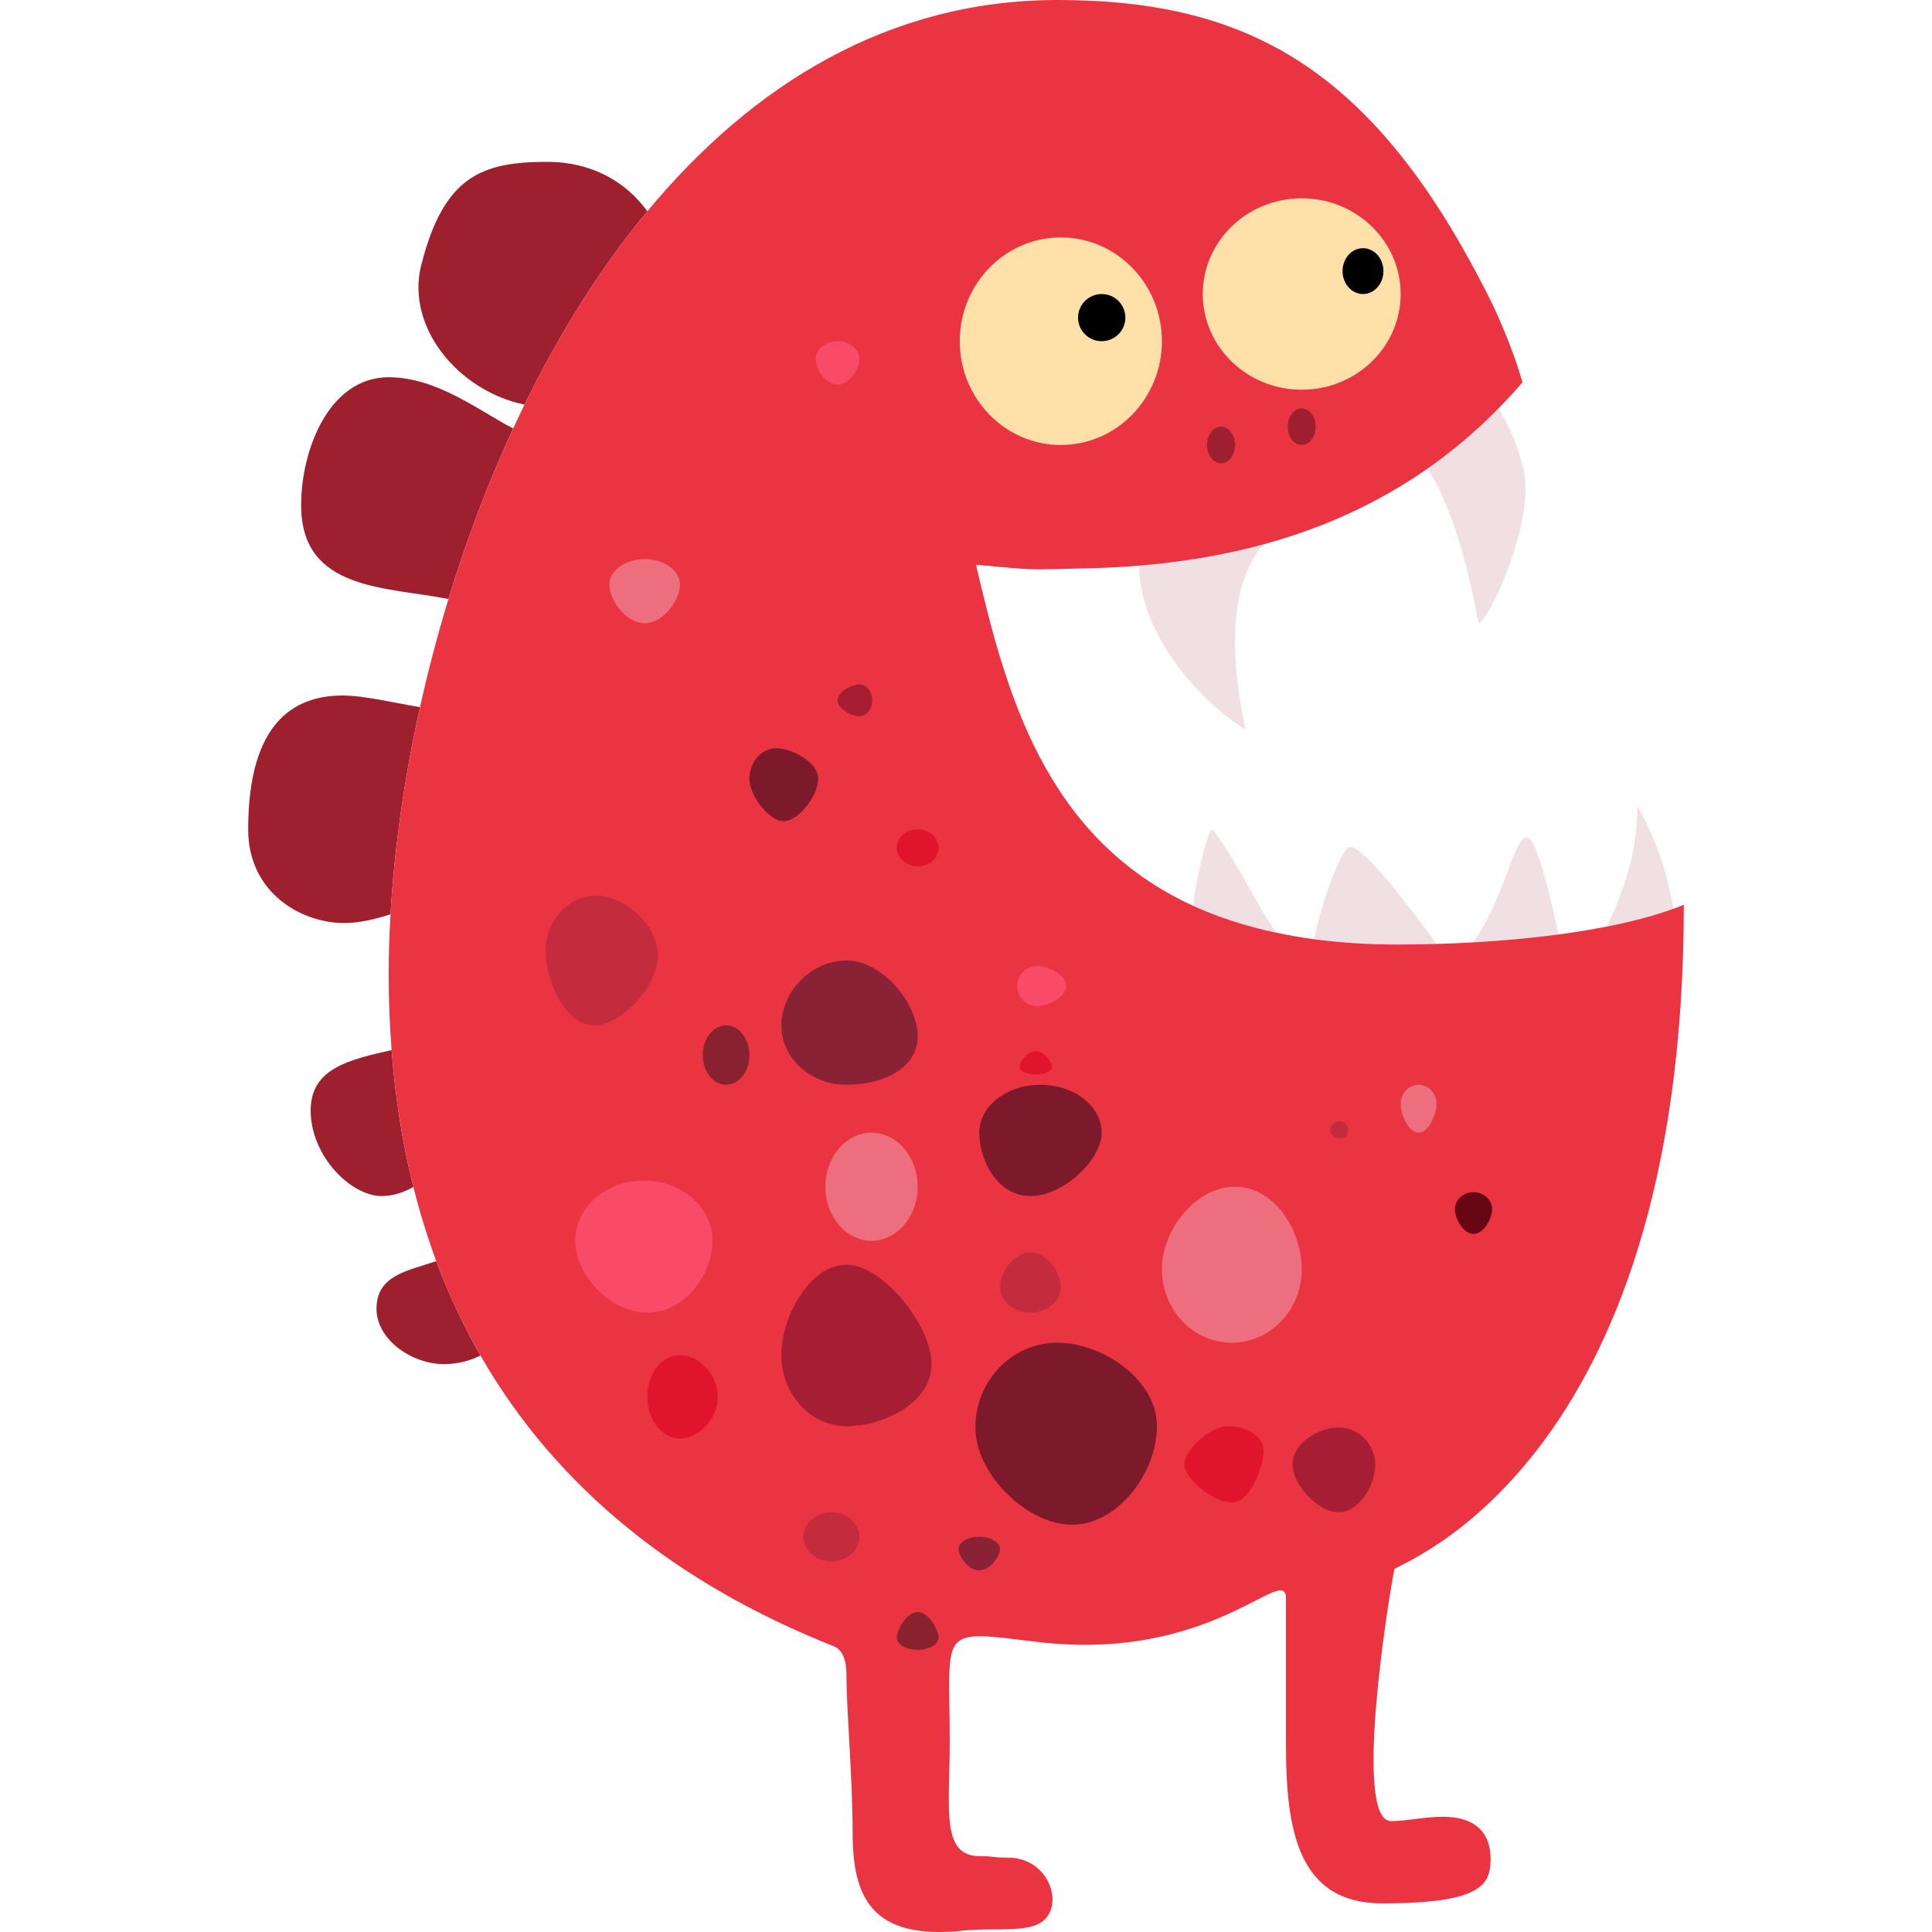
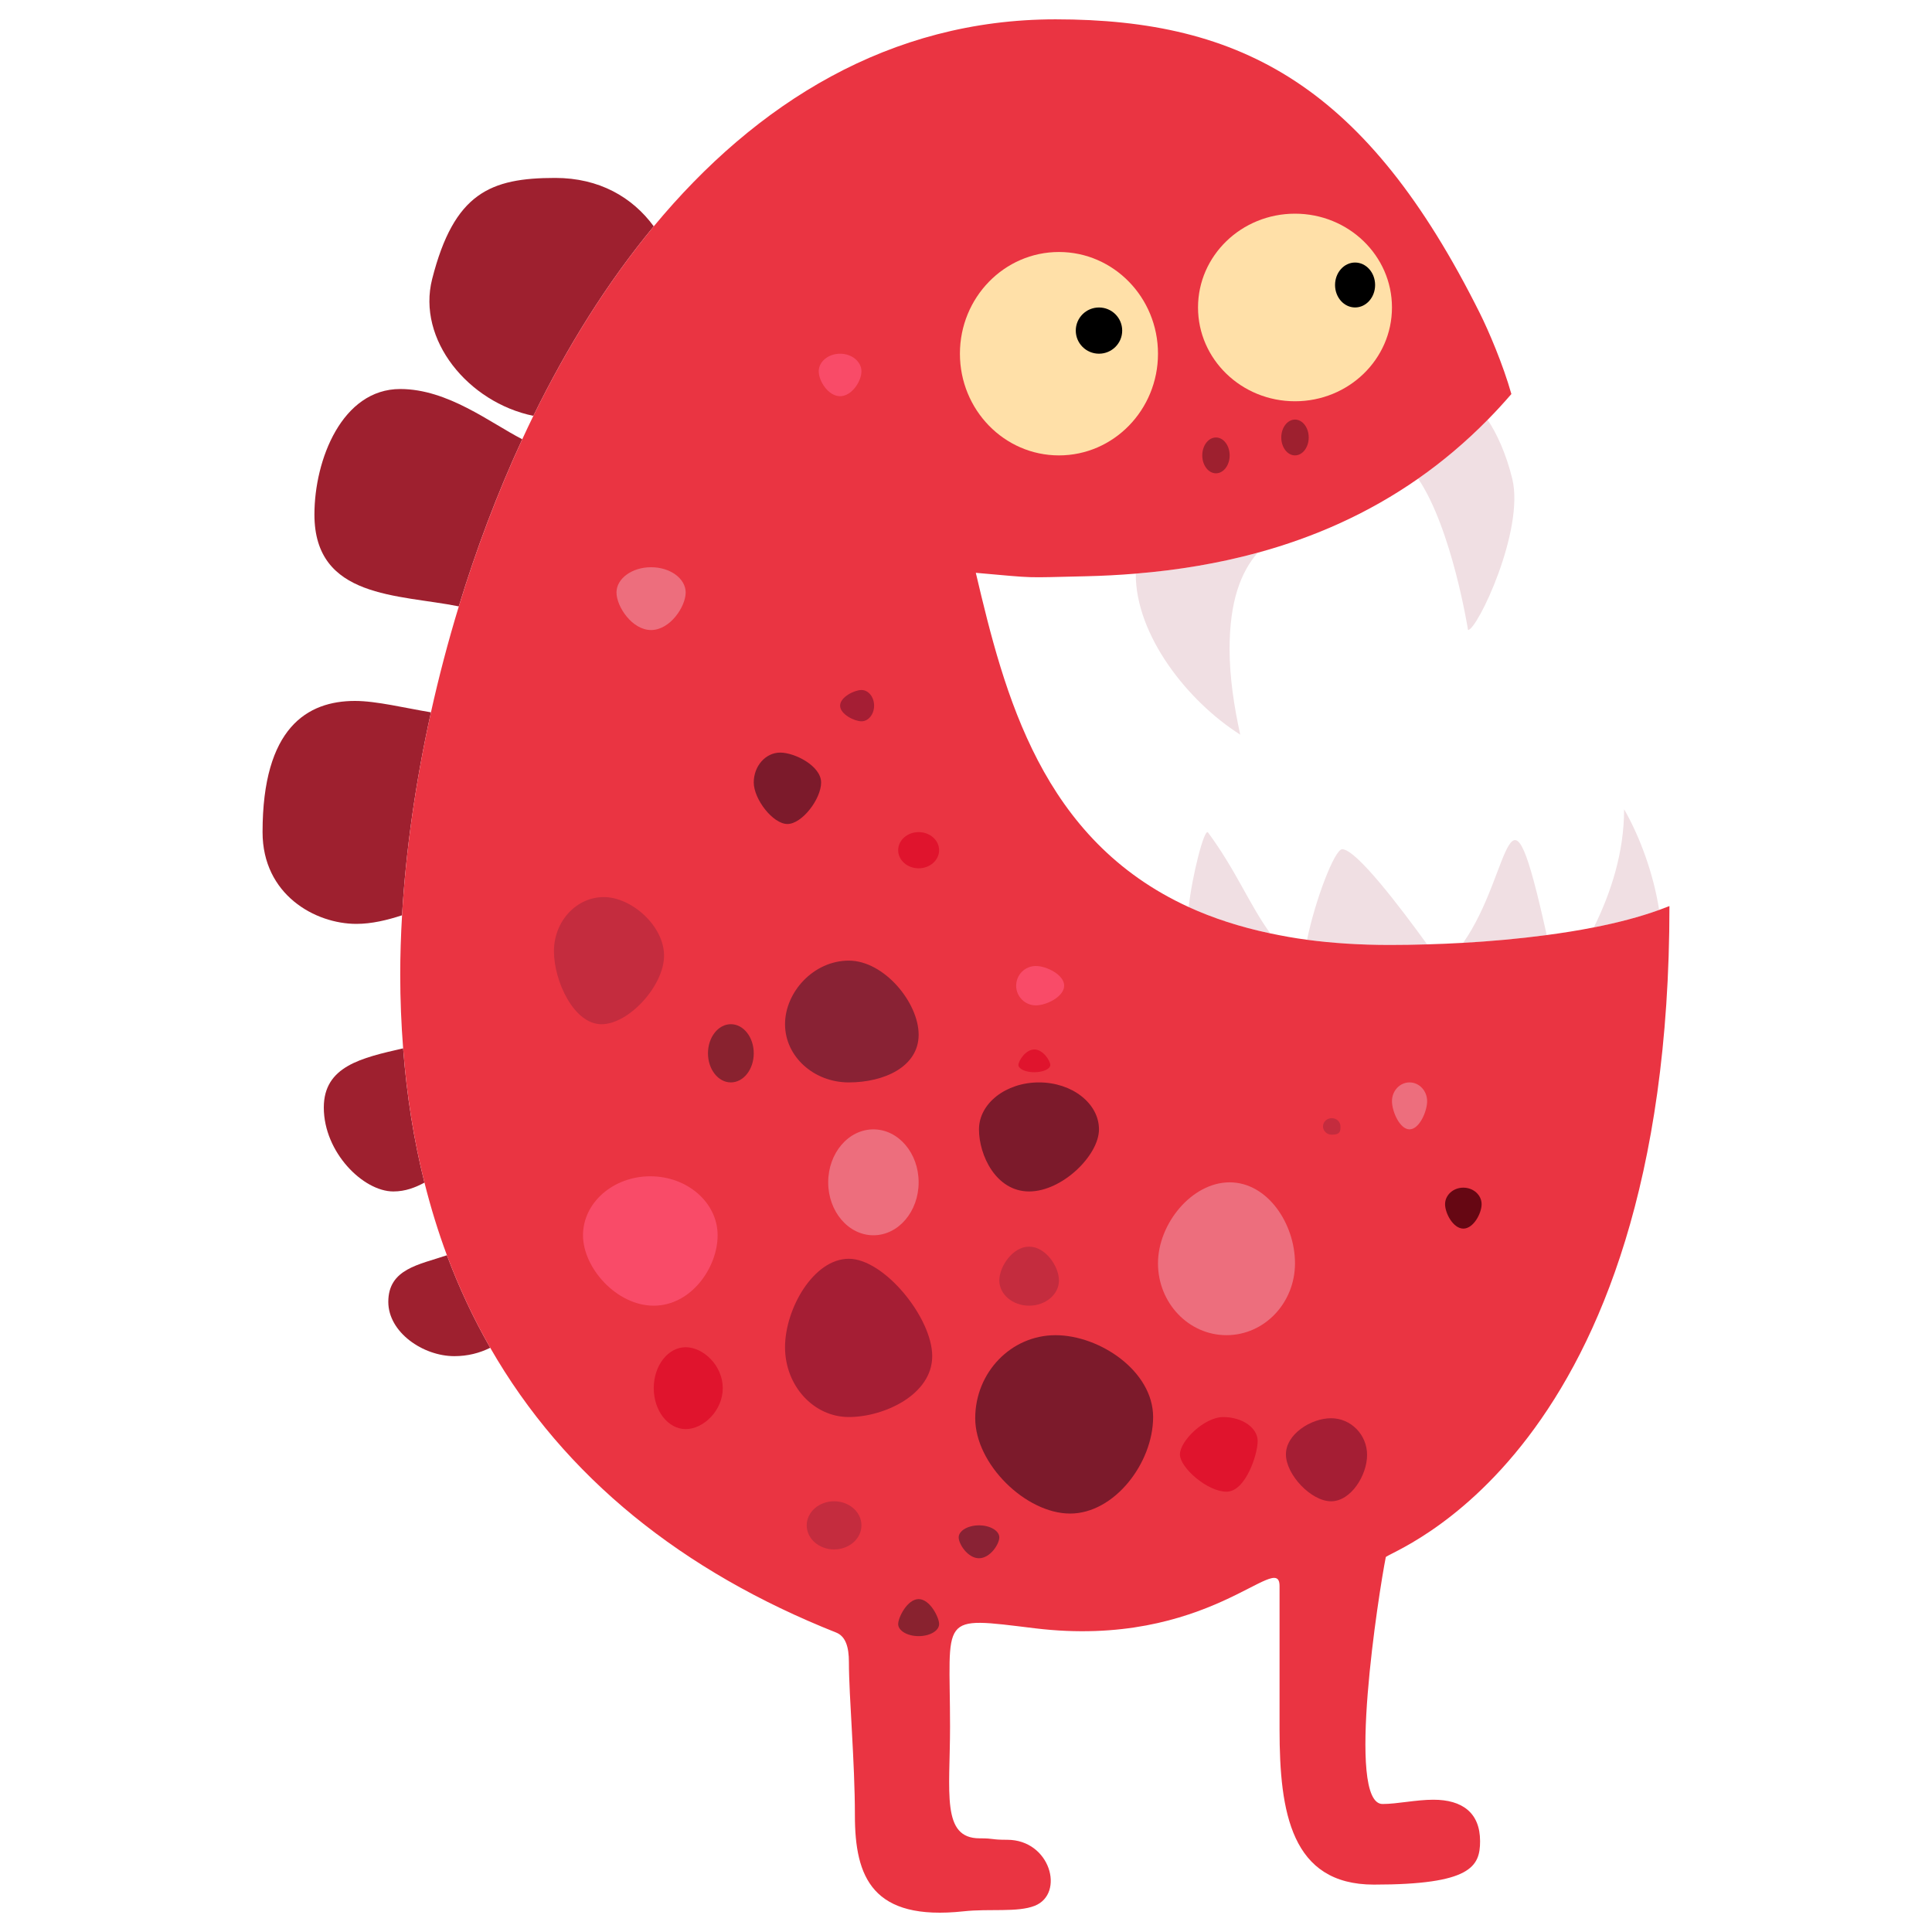
<svg xmlns="http://www.w3.org/2000/svg" version="1.1" id="Layer_1" x="0px" y="0px" width="150px" height="150px" viewBox="0 0 150 150" enable-background="new 0 0 150 150" xml:space="preserve">
  <g>
    <g>
-       <path fill="#F0DFE3" d="M114.773,48.384c0.732,0,4.492-7.909,3.504-11.977c-0.49-2.021-1.27-3.684-1.955-4.679    c-1.74,1.77-3.578,3.317-5.502,4.661C113.51,40.364,114.773,48.384,114.773,48.384z" />
-       <path fill="#F0DFE3" d="M96.725,56.671c-0.479-2.185-0.842-4.533-0.842-6.786c0-3.758,0.879-6.078,2.225-7.626    c-3.115,0.85-6.346,1.382-9.658,1.656C88.426,48.774,92.549,54.028,96.725,56.671z" />
-       <path fill="#F0DFE3" d="M94.174,64.42c-0.285-0.387-1.262,3.415-1.531,5.91c1.908,0.873,4.051,1.578,6.461,2.085    C97.422,70.088,96.4,67.437,94.174,64.42z" />
-       <path fill="#F0DFE3" d="M127.139,62.578c0,3.434-1.045,6.627-2.398,9.365c1.877-0.37,3.633-0.826,5.174-1.383    C129.469,67.712,128.424,64.828,127.139,62.578z" />
-       <path fill="#F0DFE3" d="M111.531,73.288c-2.084-2.881-5.609-7.539-6.729-7.539c-0.602,0-2.143,4.05-2.783,7.175    c2.012,0.267,4.189,0.409,6.551,0.409C109.508,73.333,110.504,73.318,111.531,73.288z" />
-       <path fill="#F0DFE3" d="M114.387,73.166c2.174-0.123,4.426-0.323,6.621-0.615C117.869,58.398,118.354,67.525,114.387,73.166z" />
+       <path fill="#F0DFE3" d="M113.978,48.916c0.717,0,4.402-7.75,3.436-11.736c-0.481-1.981-1.247-3.611-1.917-4.585    c-1.705,1.735-3.508,3.25-5.393,4.567C112.739,41.058,113.978,48.916,113.978,48.916z" />
+       <path fill="#F0DFE3" d="M96.291,57.037c-0.47-2.141-0.827-4.441-0.827-6.649c0-3.683,0.861-5.956,2.181-7.474    c-3.052,0.833-6.217,1.354-9.464,1.623C88.156,49.299,92.197,54.447,96.291,57.037z" />
+       <path fill="#F0DFE3" d="M93.79,64.631c-0.279-0.378-1.235,3.348-1.499,5.793c1.87,0.855,3.969,1.546,6.329,2.042    C96.974,70.186,95.973,67.588,93.79,64.631z" />
+       <path fill="#F0DFE3" d="M126.095,62.827c0,3.365-1.024,6.494-2.35,9.177c1.841-0.362,3.562-0.81,5.07-1.355    C128.378,67.858,127.354,65.032,126.095,62.827z" />
+       <path fill="#F0DFE3" d="M110.802,73.322c-2.043-2.822-5.498-7.388-6.595-7.388c-0.59,0-2.102,3.969-2.727,7.031    c1.971,0.263,4.104,0.402,6.419,0.402C108.816,73.367,109.795,73.352,110.802,73.322z" />
+       <path fill="#F0DFE3" d="M113.599,73.203c2.13-0.12,4.337-0.317,6.488-0.604C117.011,58.73,117.486,67.674,113.599,73.203z" />
      <g>
-         <path fill="#9E202F" d="M42.458,12.565c-5.141,0-8.017,1.194-9.751,8.008c-1.223,4.804,2.857,9.776,8.017,10.842     c2.668-5.447,5.846-10.56,9.538-15.014C48.57,14.092,45.942,12.565,42.458,12.565z" />
-         <path fill="#9E202F" d="M30.176,29.288c-4.601,0-6.797,5.587-6.797,9.945c0,6.674,6.657,6.312,11.438,7.275     c1.37-4.493,3.045-8.957,5.028-13.242C37.307,31.97,33.954,29.288,30.176,29.288z" />
-         <path fill="#9E202F" d="M24.121,86.215c0,3.549,3.125,6.646,5.509,6.646c0.967,0,1.752-0.317,2.466-0.7     c-0.838-3.336-1.404-6.882-1.691-10.635C27.122,82.279,24.121,82.93,24.121,86.215z" />
-         <path fill="#9E202F" d="M26.593,54c-3.782,0-7.324,2.12-7.324,10.393c0,4.958,4.161,7.27,7.436,7.27     c1.2,0,2.435-0.294,3.615-0.681c0.296-5.063,1.057-10.519,2.289-16.079C30.57,54.566,28.288,54,26.593,54z" />
-         <path fill="#9E202F" d="M29.232,101.611c0,2.409,2.747,4.298,5.229,4.298c1.052,0,1.995-0.241,2.844-0.666     c-1.32-2.301-2.466-4.744-3.431-7.329C31.68,98.667,29.232,98.983,29.232,101.611z" />
-         <path fill="#EA3442" d="M130.73,70.252c-0.262,0.106-0.539,0.207-0.816,0.307c-1.541,0.557-3.297,1.014-5.174,1.383     c-1.207,0.237-2.457,0.438-3.732,0.608c-2.195,0.292-4.447,0.492-6.621,0.615c-0.973,0.055-1.928,0.096-2.855,0.122     c-1.027,0.03-2.023,0.045-2.961,0.045c-2.361,0-4.539-0.142-6.551-0.409c-1.018-0.135-1.982-0.311-2.916-0.508     c-2.41-0.507-4.553-1.213-6.461-2.085C80.99,64.998,78.051,53.519,75.775,43.85c4.981,0.438,3.614,0.388,8.704,0.273     c1.336-0.03,2.658-0.1,3.971-0.208c3.313-0.273,6.543-0.806,9.658-1.656c4.52-1.232,8.793-3.131,12.713-5.869     c1.924-1.344,3.762-2.891,5.502-4.661c0.641-0.652,1.27-1.331,1.883-2.044c-0.662-2.341-1.814-5.032-2.502-6.407     C106.766,5.357,96.934,0,82.094,0c-13.125,0-23.72,6.613-31.832,16.401c-3.692,4.455-6.87,9.567-9.538,15.014     c-0.3,0.613-0.591,1.231-0.878,1.851c-1.982,4.285-3.658,8.749-5.028,13.242c-0.854,2.799-1.59,5.61-2.208,8.395     c-1.232,5.56-1.993,11.016-2.289,16.079c-0.094,1.611-0.144,3.183-0.144,4.705c0,2.002,0.083,3.944,0.229,5.84     c0.288,3.753,0.854,7.299,1.691,10.635c0.5,1.99,1.091,3.909,1.778,5.753c0.965,2.585,2.111,5.028,3.431,7.329     c5.897,10.279,15.264,17.743,27.404,22.562c0.751,0.297,1.013,1.139,1.013,2.336c0,2.732,0.475,7.889,0.475,12.146     c0,4.918,1.389,8.382,8.612,7.604c2.052-0.223,4.277,0.108,5.646-0.441c2.387-0.962,1.236-5.225-2.195-5.225     c-1.344,0-0.955-0.115-2.184-0.115c-3.046,0-2.34-3.633-2.34-8.849c0-8.913-0.999-8.728,6.719-7.792     c13.764,1.67,19.387-6.262,19.387-3.339c0,3.282,0,8.101,0,11.354c0,6.579,0.924,12.293,7.473,12.293     c7.684,0,8.412-1.433,8.412-3.442c0-2.248-1.41-3.284-3.697-3.284c-1.383,0-2.867,0.339-4.029,0.339     c-2.932,0-0.291-16.825,0.256-19.553C108.34,121.416,130.73,114.09,130.73,70.252z" />
+         <path fill="#9E202F" d="M43.109,13.814c-5.038,0-7.856,1.169-9.556,7.848c-1.199,4.708,2.799,9.581,7.857,10.625     c2.615-5.338,5.729-10.349,9.348-14.714C49.099,15.311,46.524,13.814,43.109,13.814z" />
+         <path fill="#9E202F" d="M31.073,30.203c-4.508,0-6.661,5.476-6.661,9.746c0,6.541,6.524,6.186,11.209,7.13     c1.342-4.403,2.983-8.778,4.927-12.977C38.062,32.832,34.775,30.203,31.073,30.203z" />
+         <path fill="#9E202F" d="M25.14,85.989c0,3.479,3.062,6.515,5.398,6.515c0.947,0,1.717-0.312,2.417-0.686     c-0.822-3.269-1.376-6.744-1.658-10.425C28.081,82.133,25.14,82.771,25.14,85.989z" />
+         <path fill="#9E202F" d="M27.562,54.42c-3.706,0-7.177,2.078-7.177,10.185c0,4.858,4.078,7.125,7.287,7.125     c1.176,0,2.387-0.288,3.543-0.668c0.291-4.962,1.036-10.309,2.244-15.758C31.459,54.975,29.223,54.42,27.562,54.42z" />
+         <path fill="#9E202F" d="M30.148,101.078c0,2.361,2.691,4.213,5.125,4.213c1.031,0,1.955-0.235,2.788-0.651     c-1.294-2.258-2.418-4.65-3.363-7.183C32.547,98.192,30.148,98.502,30.148,101.078z" />
+         <path fill="#EA3442" d="M129.615,70.347c-0.259,0.103-0.529,0.203-0.801,0.301c-1.509,0.545-3.229,0.994-5.07,1.355     c-1.182,0.233-2.408,0.429-3.657,0.595c-2.151,0.286-4.358,0.483-6.488,0.604c-0.952,0.054-1.89,0.094-2.796,0.119     c-1.007,0.03-1.985,0.045-2.903,0.045c-2.313,0-4.447-0.139-6.419-0.402c-0.999-0.132-1.943-0.304-2.86-0.498     c-2.36-0.497-4.459-1.188-6.329-2.042c-11.421-5.225-14.302-16.476-16.53-25.951c4.881,0.429,3.54,0.38,8.527,0.268     c1.31-0.03,2.605-0.098,3.893-0.205c3.249-0.267,6.412-0.79,9.464-1.623c4.43-1.207,8.617-3.068,12.459-5.751     c1.886-1.317,3.688-2.833,5.394-4.567c0.627-0.639,1.243-1.305,1.844-2.003c-0.646-2.294-1.777-4.932-2.451-6.28     C106.13,6.751,96.494,1.501,81.953,1.501c-12.864,0-23.247,6.481-31.195,16.072c-3.619,4.366-6.733,9.376-9.348,14.714     c-0.294,0.601-0.58,1.206-0.86,1.814c-1.943,4.198-3.585,8.573-4.927,12.977c-0.838,2.744-1.559,5.498-2.164,8.226     c-1.208,5.45-1.953,10.796-2.244,15.758c-0.092,1.579-0.141,3.119-0.141,4.61c0,1.964,0.082,3.864,0.225,5.723     c0.282,3.679,0.836,7.155,1.657,10.424c0.49,1.949,1.069,3.829,1.742,5.639c0.945,2.532,2.069,4.926,3.363,7.183     c5.778,10.071,14.958,17.384,26.854,22.108c0.736,0.291,0.994,1.117,0.994,2.291c0,2.676,0.465,7.73,0.465,11.902     c0,4.818,1.361,8.213,8.44,7.452c2.009-0.221,4.19,0.104,5.533-0.433c2.337-0.944,1.209-5.121-2.15-5.121     c-1.318,0-0.938-0.113-2.141-0.113c-2.986,0-2.295-3.56-2.295-8.671c0-8.735-0.979-8.555,6.586-7.636     c13.489,1.635,18.997-6.137,18.997-3.272c0,3.215,0,7.938,0,11.125c0,6.448,0.907,12.047,7.324,12.047     c7.531,0,8.245-1.402,8.245-3.371c0-2.204-1.381-3.219-3.624-3.219c-1.354,0-2.809,0.332-3.947,0.332     c-2.873,0-0.285-16.487,0.25-19.163C107.672,120.486,129.615,113.308,129.615,70.347z" />
      </g>
    </g>
-     <ellipse fill="#9E202F" cx="94.803" cy="34.547" rx="1.086" ry="1.42" />
-     <ellipse fill="#9E202F" cx="101.065" cy="33.128" rx="1.085" ry="1.419" />
-     <ellipse fill="#FFE0A8" cx="82.363" cy="26.491" rx="7.848" ry="8.057" />
-     <ellipse fill="#FFE0A8" cx="101.065" cy="22.828" rx="7.681" ry="7.431" />
-     <ellipse cx="85.536" cy="24.66" rx="1.837" ry="1.831" />
-     <ellipse cx="105.823" cy="21.048" rx="1.587" ry="1.78" />
-     <path fill="#A51E34" d="M72.323,105.909c0,3.056-3.814,4.824-6.605,4.824c-2.792,0-5.054-2.477-5.054-5.531   c0-3.054,2.263-7.009,5.054-7.009C68.508,98.193,72.323,102.855,72.323,105.909z" />
-     <path fill="#7C1A2B" d="M89.824,110.733c0,3.634-3.064,7.646-6.576,7.646s-7.518-3.916-7.518-7.55c0-3.635,2.848-6.58,6.359-6.58   S89.824,107.099,89.824,110.733z" />
-     <path fill="#C42C3E" d="M82.363,99.913c0,1.104-1.059,1.999-2.363,1.999s-2.361-0.896-2.361-1.999c0-1.104,1.057-2.678,2.361-2.678   S82.363,98.809,82.363,99.913z" />
-     <path fill="#ED6E7D" d="M101.064,98.555c0,3.145-2.43,5.694-5.426,5.694c-2.998,0-5.428-2.55-5.428-5.694s2.682-6.417,5.678-6.417   C98.887,92.138,101.064,95.41,101.064,98.555z" />
-     <path fill="#A51E34" d="M106.775,113.737c0,1.606-1.279,3.671-2.855,3.671s-3.574-2.111-3.574-3.718s1.998-2.861,3.574-2.861   S106.775,112.131,106.775,113.737z" />
-     <path fill="#F94B68" d="M82.777,76.56c0,0.861-1.385,1.559-2.246,1.559c-0.859,0-1.559-0.697-1.559-1.559   c0-0.861,0.699-1.56,1.559-1.56C81.393,75,82.777,75.699,82.777,76.56z" />
-     <ellipse fill="#E0142D" cx="71.248" cy="65.826" rx="1.621" ry="1.434" />
-     <path fill="#A51E34" d="M67.72,54.374c0,0.685-0.448,1.24-1.001,1.24c-0.553,0-1.692-0.555-1.692-1.24   c0-0.685,1.139-1.239,1.692-1.239C67.271,53.135,67.72,53.689,67.72,54.374z" />
-     <path fill="#7C1A2B" d="M63.521,60.462c0,1.308-1.51,3.287-2.669,3.287c-1.158,0-2.668-1.979-2.668-3.287s0.939-2.369,2.098-2.369   C61.44,58.093,63.521,59.154,63.521,60.462z" />
-     <path fill="#C42C3E" d="M51.077,74.182c0,2.368-2.773,5.429-4.957,5.429c-2.184,0-3.766-3.412-3.766-5.781   c0-2.369,1.77-4.29,3.954-4.29C48.491,69.541,51.077,71.813,51.077,74.182z" />
-     <path fill="#892234" d="M71.248,80.441c0,2.546-2.74,3.781-5.531,3.781c-2.792,0-5.054-2.064-5.054-4.611s2.263-5.038,5.054-5.038   C68.508,74.574,71.248,77.894,71.248,80.441z" />
-     <ellipse fill="#89222F" cx="56.372" cy="81.916" rx="1.812" ry="2.307" />
-     <path fill="#F94B68" d="M55.322,96.334c0,2.581-2.116,5.578-5.061,5.578s-5.604-2.997-5.604-5.578c0-2.58,2.388-4.673,5.333-4.673   C52.935,91.661,55.322,93.754,55.322,96.334z" />
-     <path fill="#E0142D" d="M55.73,108.444c0,1.791-1.541,3.243-2.938,3.243c-1.398,0-2.531-1.452-2.531-3.243   c0-1.79,1.133-3.242,2.531-3.242C54.19,105.202,55.73,106.654,55.73,108.444z" />
-     <ellipse fill="#C42C3E" cx="64.549" cy="119.315" rx="2.169" ry="1.907" />
-     <path fill="#89222F" d="M72.87,127.136c0,0.527-0.726,0.954-1.622,0.954c-0.895,0-1.621-0.427-1.621-0.954   c0-0.526,0.726-1.979,1.621-1.979C72.144,125.157,72.87,126.609,72.87,127.136z" />
-     <path fill="#892234" d="M77.639,120.27c0,0.526-0.721,1.651-1.609,1.651c-0.89,0-1.61-1.125-1.61-1.651s0.721-0.954,1.61-0.954   C76.918,119.315,77.639,119.743,77.639,120.27z" />
-     <path fill="#7C1A2B" d="M85.535,87.942c0,2.053-2.908,4.919-5.535,4.919c-2.625,0-3.971-2.866-3.971-4.919   c0-2.054,2.127-3.72,4.752-3.72C83.408,84.223,85.535,85.889,85.535,87.942z" />
-     <ellipse fill="#ED6E7D" cx="67.665" cy="92.138" rx="3.583" ry="4.196" />
-     <path fill="#ED6E7D" d="M52.792,45.41c0,1.106-1.227,2.974-2.741,2.974c-1.513,0-2.74-1.868-2.74-2.974s1.227-2.003,2.74-2.003   C51.566,43.407,52.792,44.304,52.792,45.41z" />
-     <path fill="#F94B68" d="M66.718,27.889c0,0.772-0.758,1.968-1.692,1.968c-0.935,0-1.693-1.196-1.693-1.968s0.758-1.398,1.693-1.398   C65.96,26.491,66.718,27.117,66.718,27.889z" />
-     <path fill="#ED6E7D" d="M111.531,85.708c0,0.821-0.623,2.234-1.393,2.234s-1.393-1.413-1.393-2.234c0-0.82,0.623-1.485,1.393-1.485   S111.531,84.888,111.531,85.708z" />
-     <path fill="#E0142D" d="M98.107,112.641c0,1.053-0.961,4.005-2.469,4.005c-1.51,0-3.689-1.902-3.689-2.955   c0-1.055,1.918-2.957,3.428-2.957C96.885,110.733,98.107,111.587,98.107,112.641z" />
-     <path fill="#C42C3E" d="M104.668,87.709c0,0.361,0,0.654-0.691,0.654c-0.383,0-0.693-0.293-0.693-0.654   c0-0.363,0.311-0.655,0.693-0.655C104.357,87.054,104.668,87.346,104.668,87.709z" />
-     <path fill="#E0142D" d="M81.68,82.84c0,0.316-0.566,0.574-1.266,0.574c-0.697,0-1.264-0.258-1.264-0.574s0.566-1.229,1.264-1.229   C81.113,81.611,81.68,82.523,81.68,82.84z" />
-     <path fill="#660713" d="M115.85,93.872c0,0.724-0.648,1.933-1.447,1.933c-0.801,0-1.449-1.209-1.449-1.933   c0-0.725,0.648-1.311,1.449-1.311C115.201,92.562,115.85,93.147,115.85,93.872z" />
+     <ellipse fill="#9E202F" cx="94.407" cy="35.357" rx="1.063" ry="1.391" />
+     <ellipse fill="#9E202F" cx="100.543" cy="33.966" rx="1.065" ry="1.39" />
+     <ellipse fill="#FFE0A8" cx="82.217" cy="27.461" rx="7.689" ry="7.896" />
+     <ellipse fill="#FFE0A8" cx="100.543" cy="23.872" rx="7.529" ry="7.282" />
+     <ellipse cx="85.325" cy="25.667" rx="1.802" ry="1.794" />
+     <ellipse cx="105.208" cy="22.127" rx="1.555" ry="1.744" />
+     <path fill="#A51E34" d="M72.377,105.291c0,2.994-3.738,4.727-6.474,4.727c-2.736,0-4.953-2.427-4.953-5.419   s2.217-6.868,4.953-6.868C68.638,97.73,72.377,102.299,72.377,105.291z" />
+     <path fill="#7C1A2B" d="M89.528,110.018c0,3.562-3.003,7.494-6.444,7.494s-7.368-3.837-7.368-7.4c0-3.563,2.792-6.448,6.232-6.448   S89.528,106.458,89.528,110.018z" />
+     <path fill="#C42C3E" d="M82.217,99.415c0,1.081-1.038,1.958-2.316,1.958s-2.314-0.879-2.314-1.958c0-1.083,1.036-2.626,2.314-2.626   S82.217,98.332,82.217,99.415z" />
+     <path fill="#ED6E7D" d="M100.543,98.083c0,3.084-2.381,5.58-5.317,5.58s-5.32-2.497-5.32-5.58c0-3.079,2.63-6.287,5.564-6.287   C98.409,91.796,100.543,95.003,100.543,98.083z" />
+     <path fill="#A51E34" d="M106.14,112.963c0,1.574-1.253,3.597-2.797,3.597c-1.547,0-3.504-2.068-3.504-3.644   c0-1.574,1.957-2.805,3.504-2.805C104.887,110.111,106.14,111.389,106.14,112.963z" />
+     <path fill="#F94B68" d="M82.622,76.528c0,0.843-1.358,1.529-2.202,1.529c-0.842,0-1.526-0.686-1.526-1.529S79.577,75,80.42,75   C81.264,75,82.622,75.685,82.622,76.528z" />
+     <ellipse fill="#E0142D" cx="71.323" cy="66.01" rx="1.589" ry="1.405" />
+     <path fill="#A51E34" d="M67.865,54.787c0,0.67-0.438,1.215-0.98,1.215c-0.542,0-1.659-0.545-1.659-1.215   c0-0.672,1.117-1.215,1.659-1.215C67.426,53.572,67.865,54.115,67.865,54.787z" />
+     <path fill="#7C1A2B" d="M63.751,60.753c0,1.282-1.48,3.222-2.616,3.222c-1.135,0-2.614-1.939-2.614-3.222   c0-1.283,0.92-2.322,2.056-2.322C61.711,58.431,63.751,59.47,63.751,60.753z" />
+     <path fill="#C42C3E" d="M51.557,74.198c0,2.319-2.718,5.322-4.859,5.322c-2.14,0-3.69-3.345-3.69-5.667s1.734-4.204,3.875-4.204   C49.022,69.651,51.557,71.877,51.557,74.198z" />
+     <path fill="#892234" d="M71.323,80.333c0,2.493-2.685,3.705-5.42,3.705c-2.736,0-4.953-2.023-4.953-4.518   c0-2.497,2.217-4.938,4.953-4.938C68.638,74.583,71.323,77.836,71.323,80.333z" />
+     <ellipse fill="#89222F" cx="56.744" cy="81.778" rx="1.777" ry="2.26" />
+     <path fill="#F94B68" d="M55.716,95.906c0,2.531-2.073,5.467-4.959,5.467c-2.887,0-5.493-2.936-5.493-5.467   c0-2.527,2.341-4.579,5.227-4.579S55.716,93.379,55.716,95.906z" />
+     <path fill="#E0142D" d="M56.115,107.775c0,1.754-1.51,3.18-2.879,3.18c-1.37,0-2.479-1.426-2.479-3.18s1.109-3.177,2.479-3.177   C54.606,104.599,56.115,106.021,56.115,107.775z" />
+     <ellipse fill="#C42C3E" cx="64.758" cy="118.428" rx="2.125" ry="1.869" />
+     <path fill="#89222F" d="M72.913,126.093c0,0.516-0.711,0.936-1.59,0.936c-0.877,0-1.589-0.42-1.589-0.937   c0-0.515,0.711-1.938,1.589-1.938C72.201,124.154,72.913,125.577,72.913,126.093z" />
+     <path fill="#892234" d="M77.586,119.363c0,0.515-0.706,1.619-1.577,1.619c-0.872,0-1.577-1.104-1.577-1.619   c0-0.514,0.707-0.935,1.577-0.935C76.88,118.427,77.586,118.849,77.586,119.363z" />
+     <path fill="#7C1A2B" d="M85.324,87.684c0,2.013-2.85,4.82-5.424,4.82c-2.572,0-3.892-2.808-3.892-4.82   c0-2.012,2.083-3.646,4.658-3.646C83.241,84.038,85.324,85.672,85.324,87.684z" />
+     <ellipse fill="#ED6E7D" cx="67.812" cy="91.795" rx="3.511" ry="4.111" />
+     <path fill="#ED6E7D" d="M53.236,46.002c0,1.084-1.202,2.914-2.686,2.914s-2.686-1.83-2.686-2.914s1.202-1.963,2.686-1.963   C52.035,44.039,53.236,44.918,53.236,46.002z" />
+     <path fill="#F94B68" d="M66.883,28.832c0,0.757-0.743,1.928-1.658,1.928c-0.916,0-1.659-1.171-1.659-1.928   c0-0.756,0.743-1.37,1.659-1.37C66.14,27.461,66.883,28.076,66.883,28.832z" />
+     <path fill="#ED6E7D" d="M110.802,85.494c0,0.804-0.611,2.189-1.366,2.189c-0.756,0-1.364-1.386-1.364-2.189   s0.608-1.456,1.364-1.456C110.19,84.038,110.802,84.69,110.802,85.494z" />
+     <path fill="#E0142D" d="M97.645,111.888c0,1.032-0.94,3.927-2.419,3.927c-1.481,0-3.616-1.864-3.616-2.896   c0-1.035,1.88-2.898,3.36-2.898C96.448,110.018,97.645,110.854,97.645,111.888z" />
+     <path fill="#C42C3E" d="M104.074,87.454c0,0.355,0,0.643-0.678,0.643c-0.374,0-0.678-0.287-0.678-0.643   c0-0.354,0.306-0.64,0.678-0.64C103.771,86.814,104.074,87.1,104.074,87.454z" />
+     <path fill="#E0142D" d="M81.545,82.682c0,0.311-0.555,0.565-1.239,0.565c-0.683,0-1.237-0.255-1.237-0.565   c0-0.308,0.554-1.202,1.237-1.202C80.99,81.479,81.545,82.374,81.545,82.682z" />
+     <path fill="#660713" d="M115.032,93.494c0,0.709-0.633,1.895-1.418,1.895s-1.419-1.186-1.419-1.895   c0-0.711,0.634-1.285,1.419-1.285C114.398,92.211,115.032,92.783,115.032,93.494z" />
  </g>
</svg>
